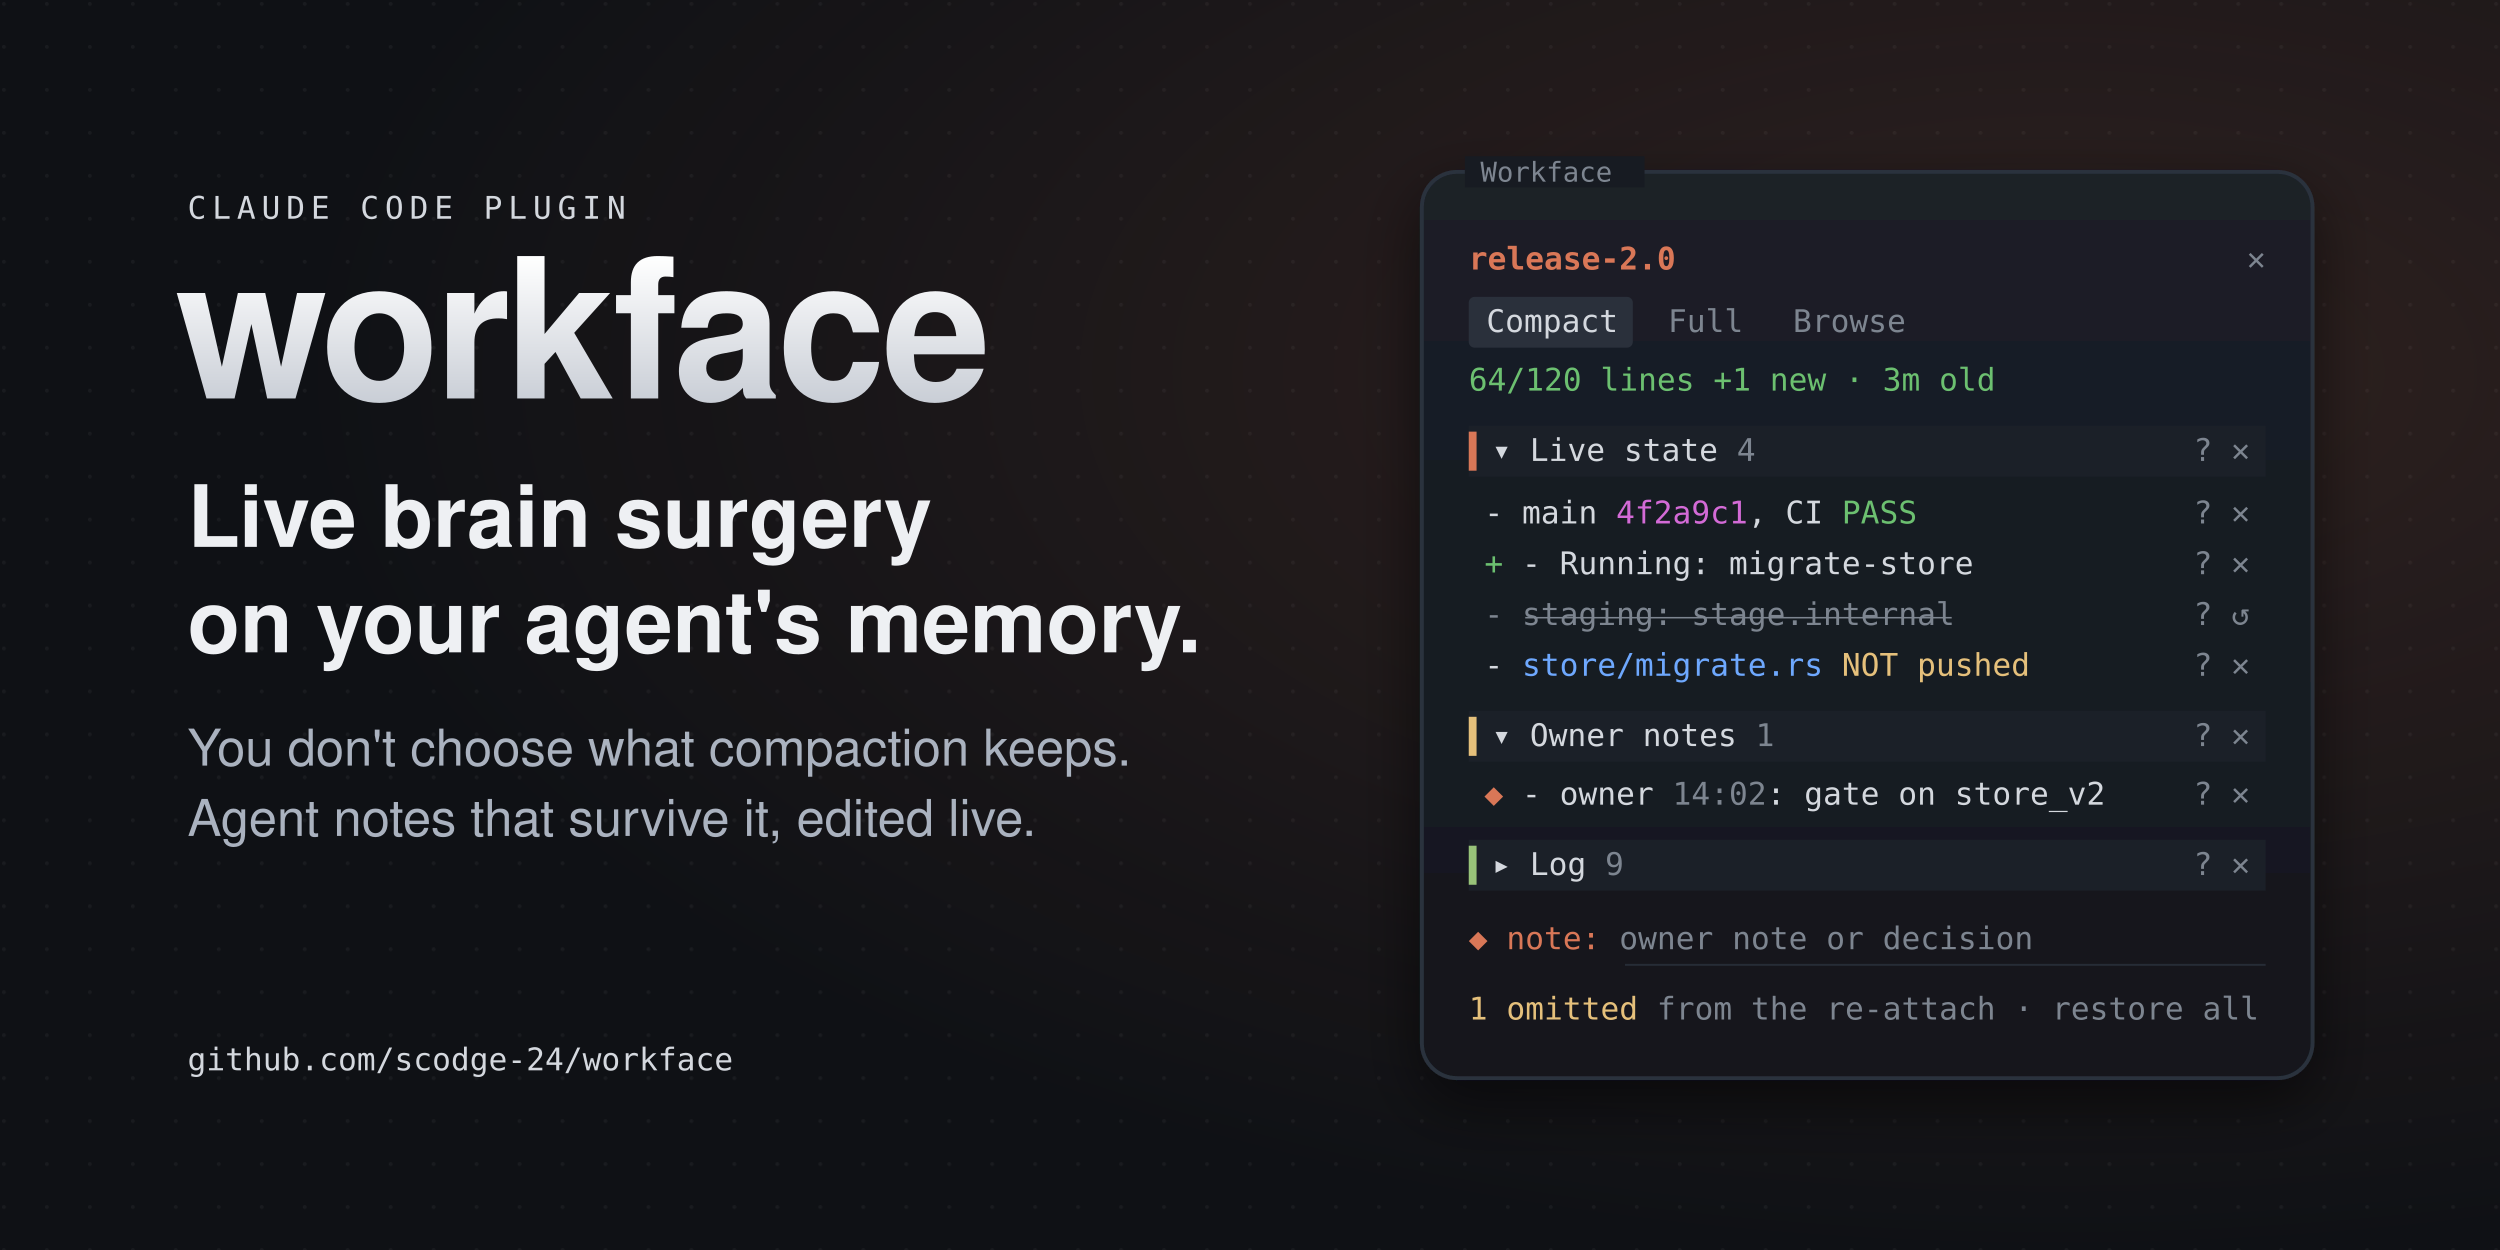
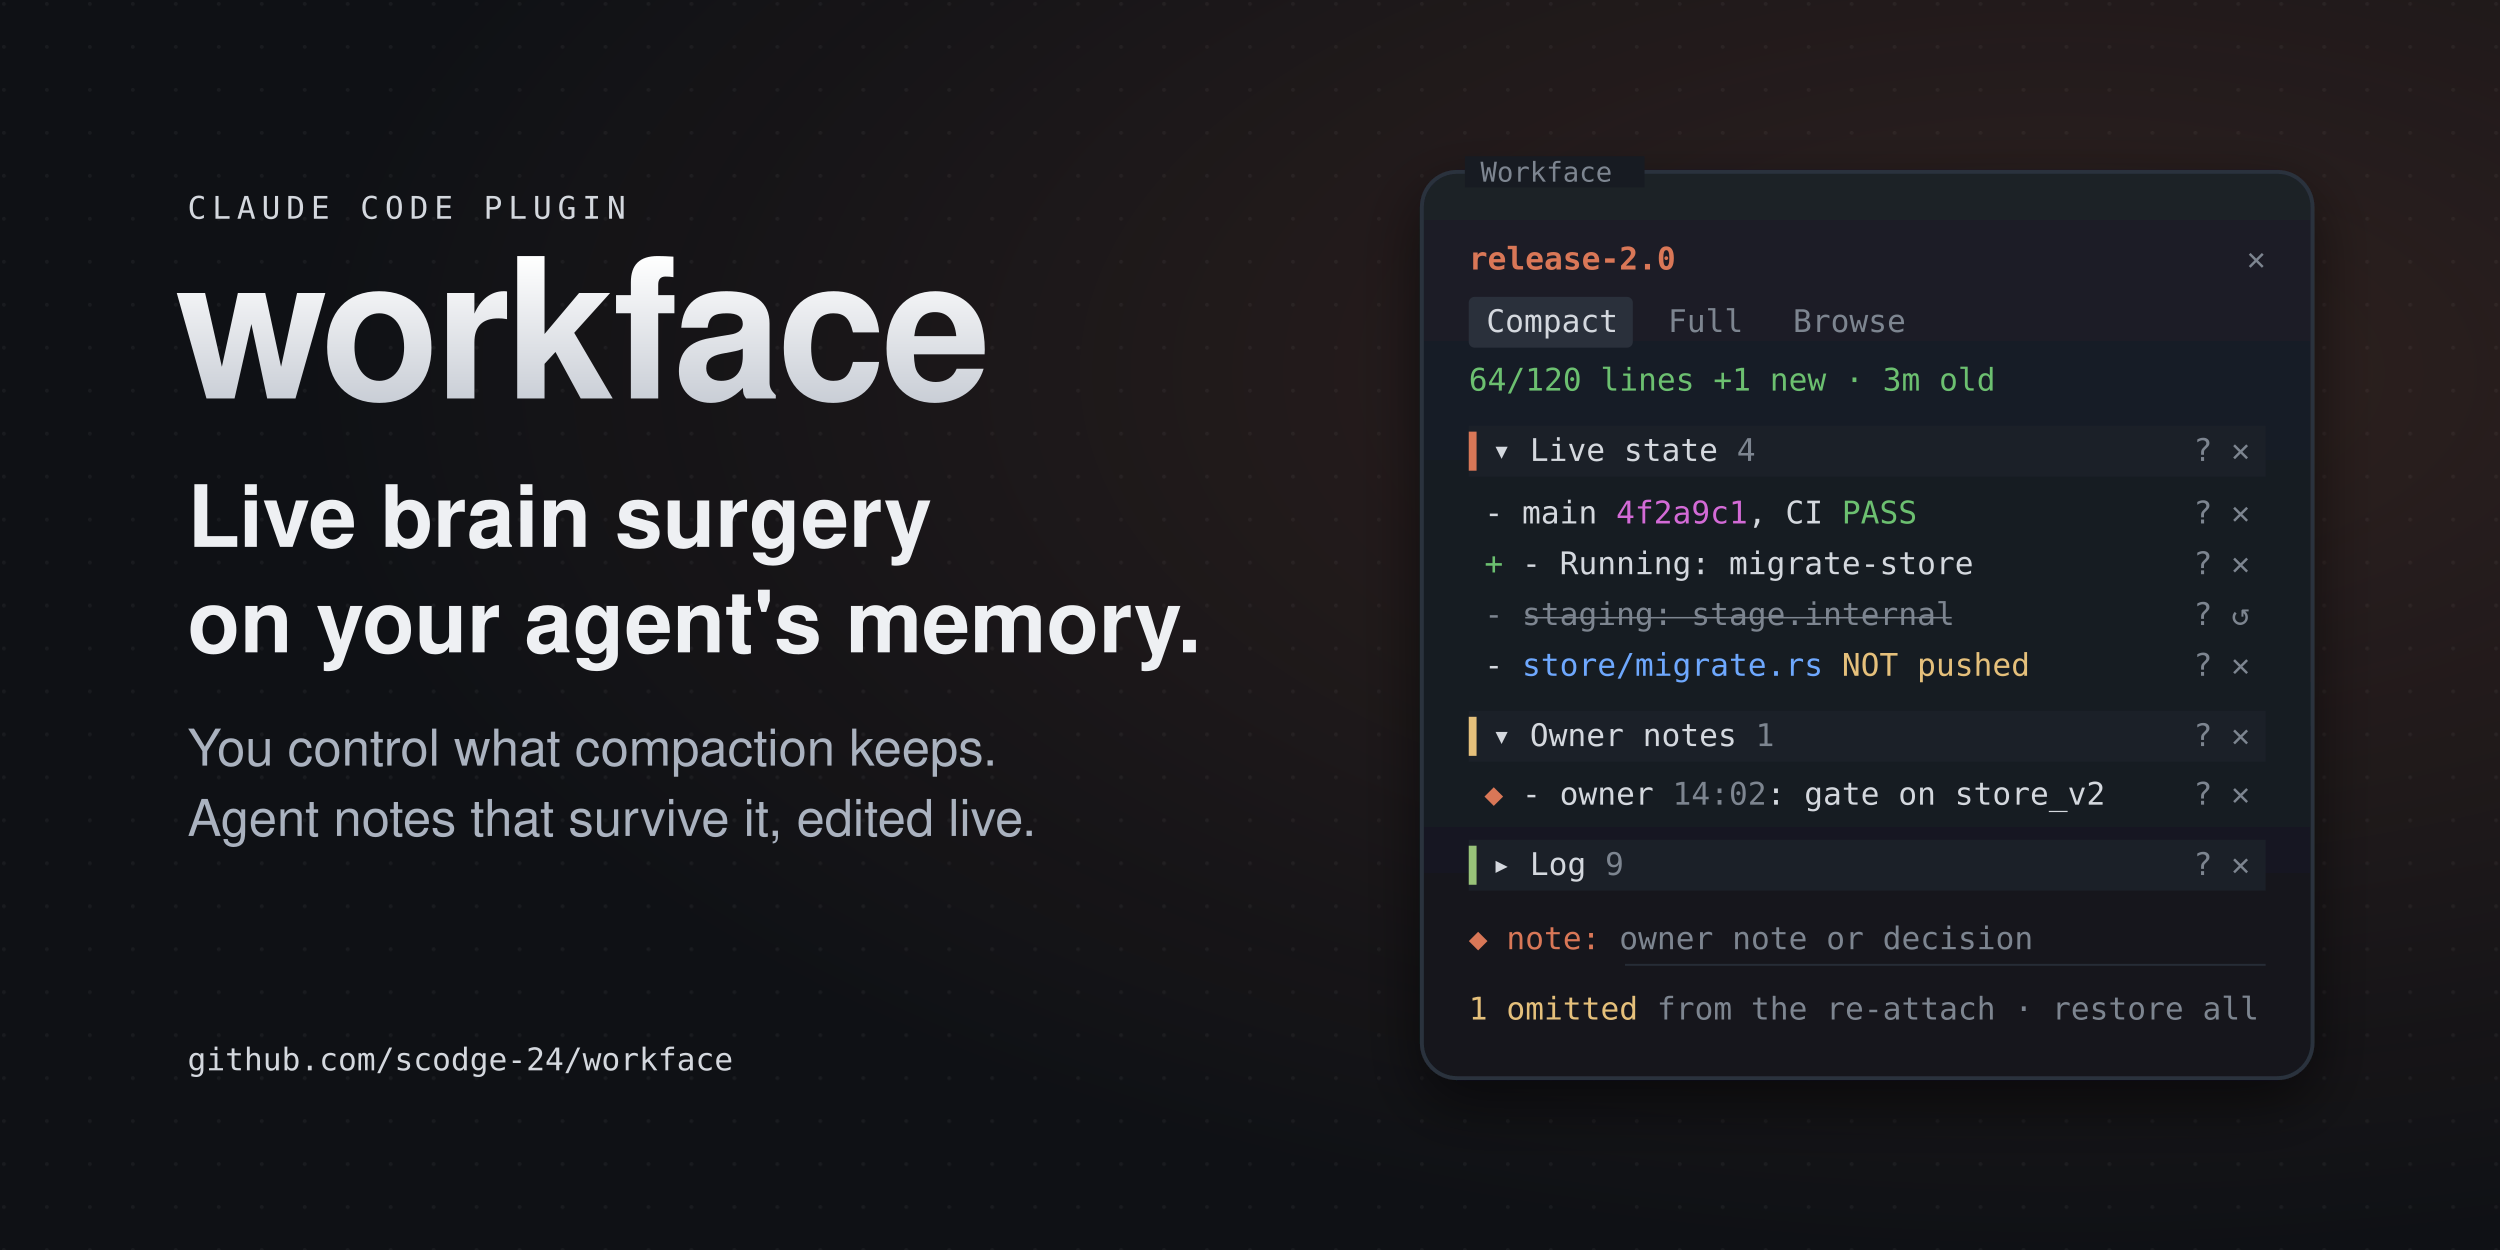
<svg xmlns="http://www.w3.org/2000/svg" viewBox="0 0 1280 640" width="1280" height="640">
  <defs>
    <style>
      .sans { font-family: -apple-system, 'Segoe UI', Helvetica, Arial, sans-serif; }
      .mono { font-family: ui-monospace, SFMono-Regular, Menlo, Consolas, 'DejaVu Sans Mono', monospace; font-size: 16px; fill: #d4d8de; white-space: pre; }
      .dim { fill: #7d8590; }
      .acc { fill: #d97757; }
      .good { fill: #6cc070; }
      .warn { fill: #e5c07b; }
      .sha { fill: #d36ad6; }
      .code { fill: #6ea8fe; }
      .band { fill: #1b2028; }
    </style>
    <radialGradient id="glow" cx="0.82" cy="0.3" r="0.7">
      <stop offset="0" stop-color="#d97757" stop-opacity="0.16" />
      <stop offset="1" stop-color="#d97757" stop-opacity="0" />
    </radialGradient>
    <pattern id="dots" width="22" height="22" patternUnits="userSpaceOnUse">
      <circle cx="2" cy="2" r="1" fill="#ffffff" fill-opacity="0.045" />
    </pattern>
    <linearGradient id="word" x1="0" y1="0" x2="0" y2="1">
      <stop offset="0" stop-color="#ffffff" />
      <stop offset="1" stop-color="#c9ced6" />
    </linearGradient>
    <linearGradient id="card" x1="0" y1="0" x2="0" y2="1">
      <stop offset="0" stop-color="#1b2028" />
      <stop offset="1" stop-color="#13171d" />
    </linearGradient>
    <filter id="shadow" x="-20%" y="-20%" width="140%" height="160%">
      <feDropShadow dx="0" dy="12" stdDeviation="16" flood-color="#000000" flood-opacity="0.55" />
    </filter>
  </defs>
  <rect width="1280" height="640" fill="#0f1115" />
  <rect width="1280" height="640" fill="url(#dots)" />
  <rect width="1280" height="640" fill="url(#glow)" />
  <text x="96" y="112" class="mono" font-size="20" letter-spacing="3" fill="#d97757">CLAUDE CODE PLUGIN</text>
  <text x="90" y="204" class="sans" font-size="100" font-weight="800" letter-spacing="-2.5" fill="url(#word)">workface</text>
  <text x="96" y="280" class="sans" font-size="44" font-weight="700" fill="#eef0f3">Live brain surgery</text>
  <text x="96" y="334" class="sans" font-size="44" font-weight="700" fill="#eef0f3">on your agent's memory.</text>
-   <text x="96" y="392" class="sans" font-size="26" fill="#aab2bf">You don't choose what compaction keeps.</text>
+   <text x="96" y="392" class="sans" font-size="26" fill="#aab2bf">You control what compaction keeps.</text>
  <text x="96" y="428" class="sans" font-size="26" fill="#aab2bf">Agent notes that survive it, edited live.</text>
  <text x="96" y="548" class="mono" font-size="22" fill="#7d8590">github.com/scodge-24/workface</text>
  <g class="mono" transform="translate(728 88)">
    <rect width="456" height="464" rx="18" fill="url(#card)" stroke="#2a313c" stroke-width="2" filter="url(#shadow)" />
    <rect x="22" y="-8" width="92" height="16" fill="#171b22" />
    <text x="30" y="5" class="dim" font-size="14">Workface</text>
    <text x="24" y="50" class="acc" font-weight="700">release-2.0</text>
    <text x="432" y="50" class="dim" text-anchor="end">✕</text>
    <rect x="24" y="64" width="84" height="26" rx="3" fill="#2a303b" />
    <text x="33" y="82">Compact</text>
    <text x="126" y="82" class="dim">Full</text>
    <text x="190" y="82" class="dim">Browse</text>
    <text x="24" y="112" class="good">64/120 lines +1 new · 3m old</text>
    <rect x="24" y="130" width="408" height="26" class="band" />
    <rect x="24" y="133" width="4" height="20" fill="#d97757" />
    <text x="36" y="148">▾ Live state <tspan class="dim">4</tspan>
    </text>
    <text x="424" y="148" class="dim" text-anchor="end">?  ✕</text>
    <text x="32" y="180">  - main <tspan class="sha">4f2a9c1</tspan>, CI <tspan class="good">PASS</tspan>
    </text>
    <text x="424" y="180" class="dim" text-anchor="end">?  ✕</text>
    <text x="32" y="206">
      <tspan class="good">+</tspan> - Running: migrate-store</text>
    <text x="424" y="206" class="dim" text-anchor="end">?  ✕</text>
    <text x="32" y="232" class="dim">  - <tspan text-decoration="line-through">staging: stage.internal</tspan>
    </text>
    <text x="424" y="232" class="dim" text-anchor="end">?  ↺</text>
    <text x="32" y="258">  - <tspan class="code">store/migrate.rs</tspan>
      <tspan class="warn">NOT pushed</tspan>
    </text>
    <text x="424" y="258" class="dim" text-anchor="end">?  ✕</text>
    <rect x="24" y="276" width="408" height="26" class="band" />
    <rect x="24" y="279" width="4" height="20" fill="#e5c07b" />
    <text x="36" y="294">▾ Owner notes <tspan class="dim">1</tspan>
    </text>
    <text x="424" y="294" class="dim" text-anchor="end">?  ✕</text>
    <text x="32" y="324">
      <tspan class="acc">◆</tspan> - owner <tspan class="dim">14:02</tspan>: gate on store_v2</text>
    <text x="424" y="324" class="dim" text-anchor="end">?  ✕</text>
    <rect x="24" y="342" width="408" height="26" class="band" />
    <rect x="24" y="345" width="4" height="20" fill="#98c379" />
    <text x="36" y="360">▸ Log <tspan class="dim">9</tspan>
    </text>
    <text x="424" y="360" class="dim" text-anchor="end">?  ✕</text>
    <text x="24" y="398">
      <tspan class="acc">◆ note:</tspan>
      <tspan class="dim">owner note or decision</tspan>
    </text>
    <line x1="104" y1="406" x2="432" y2="406" stroke="#262c36" stroke-width="1" />
    <text x="24" y="434">
      <tspan class="warn">1 omitted</tspan>
      <tspan class="dim">from the re-attach · restore all</tspan>
    </text>
  </g>
</svg>
